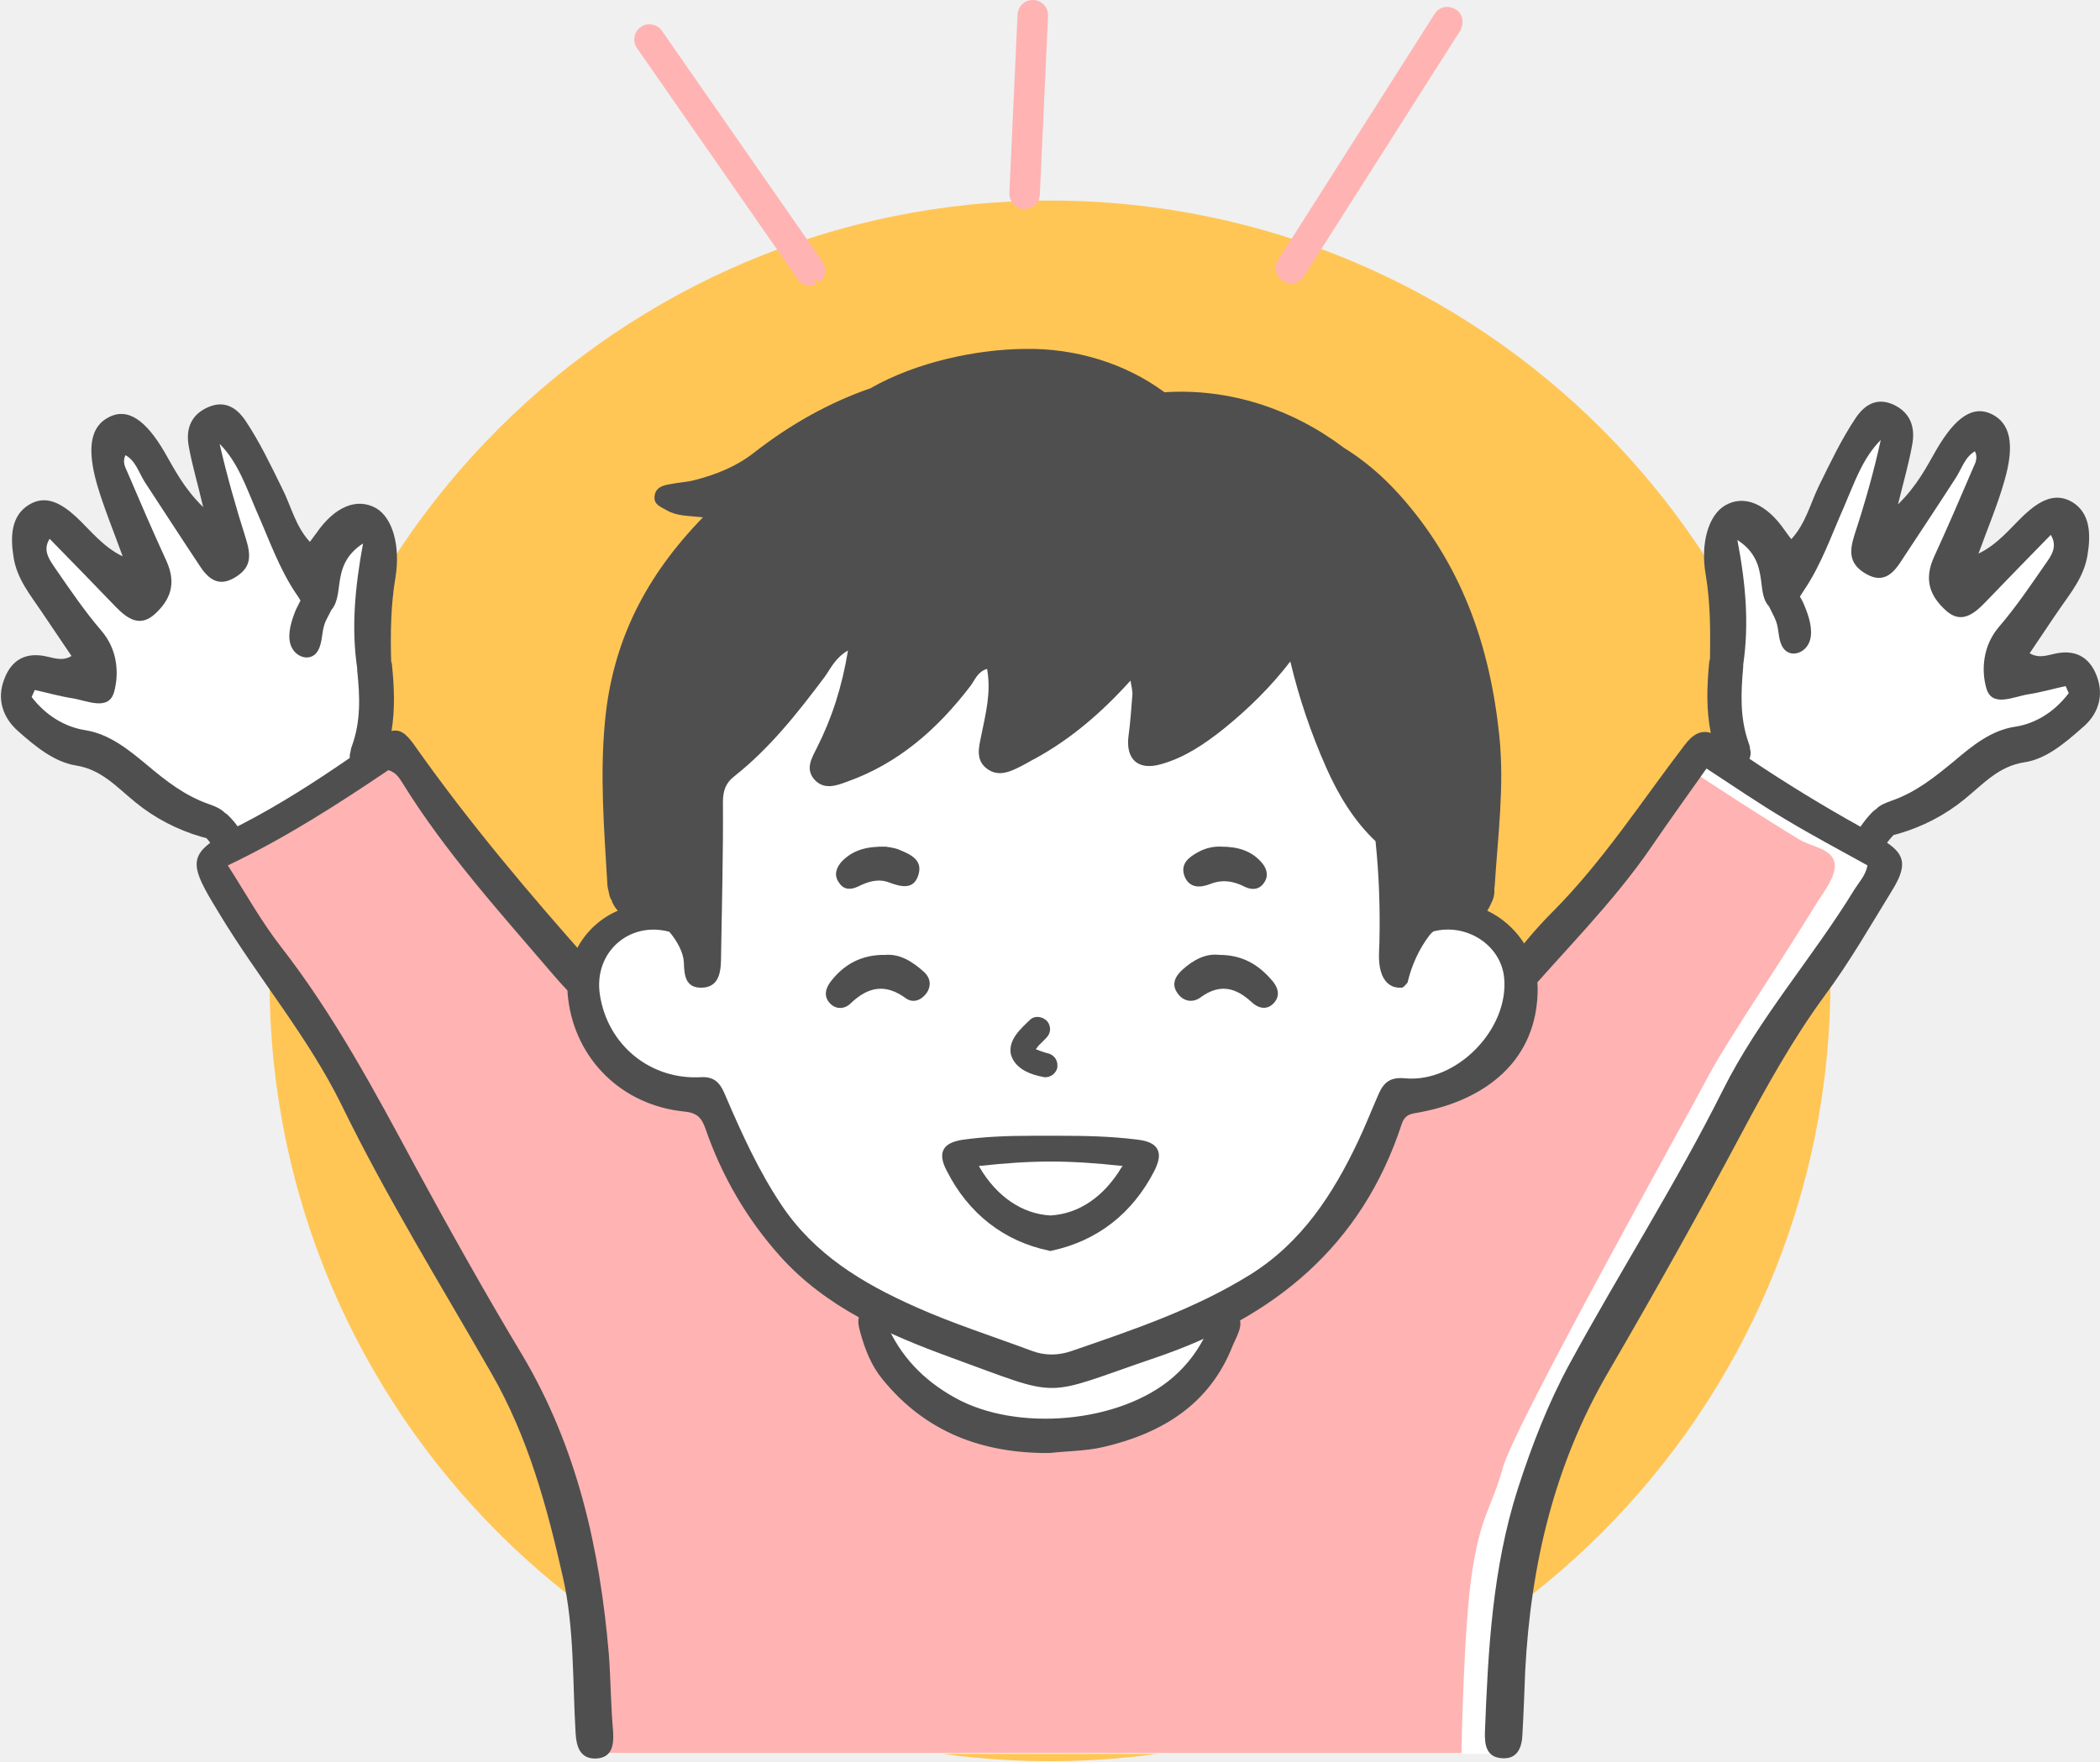
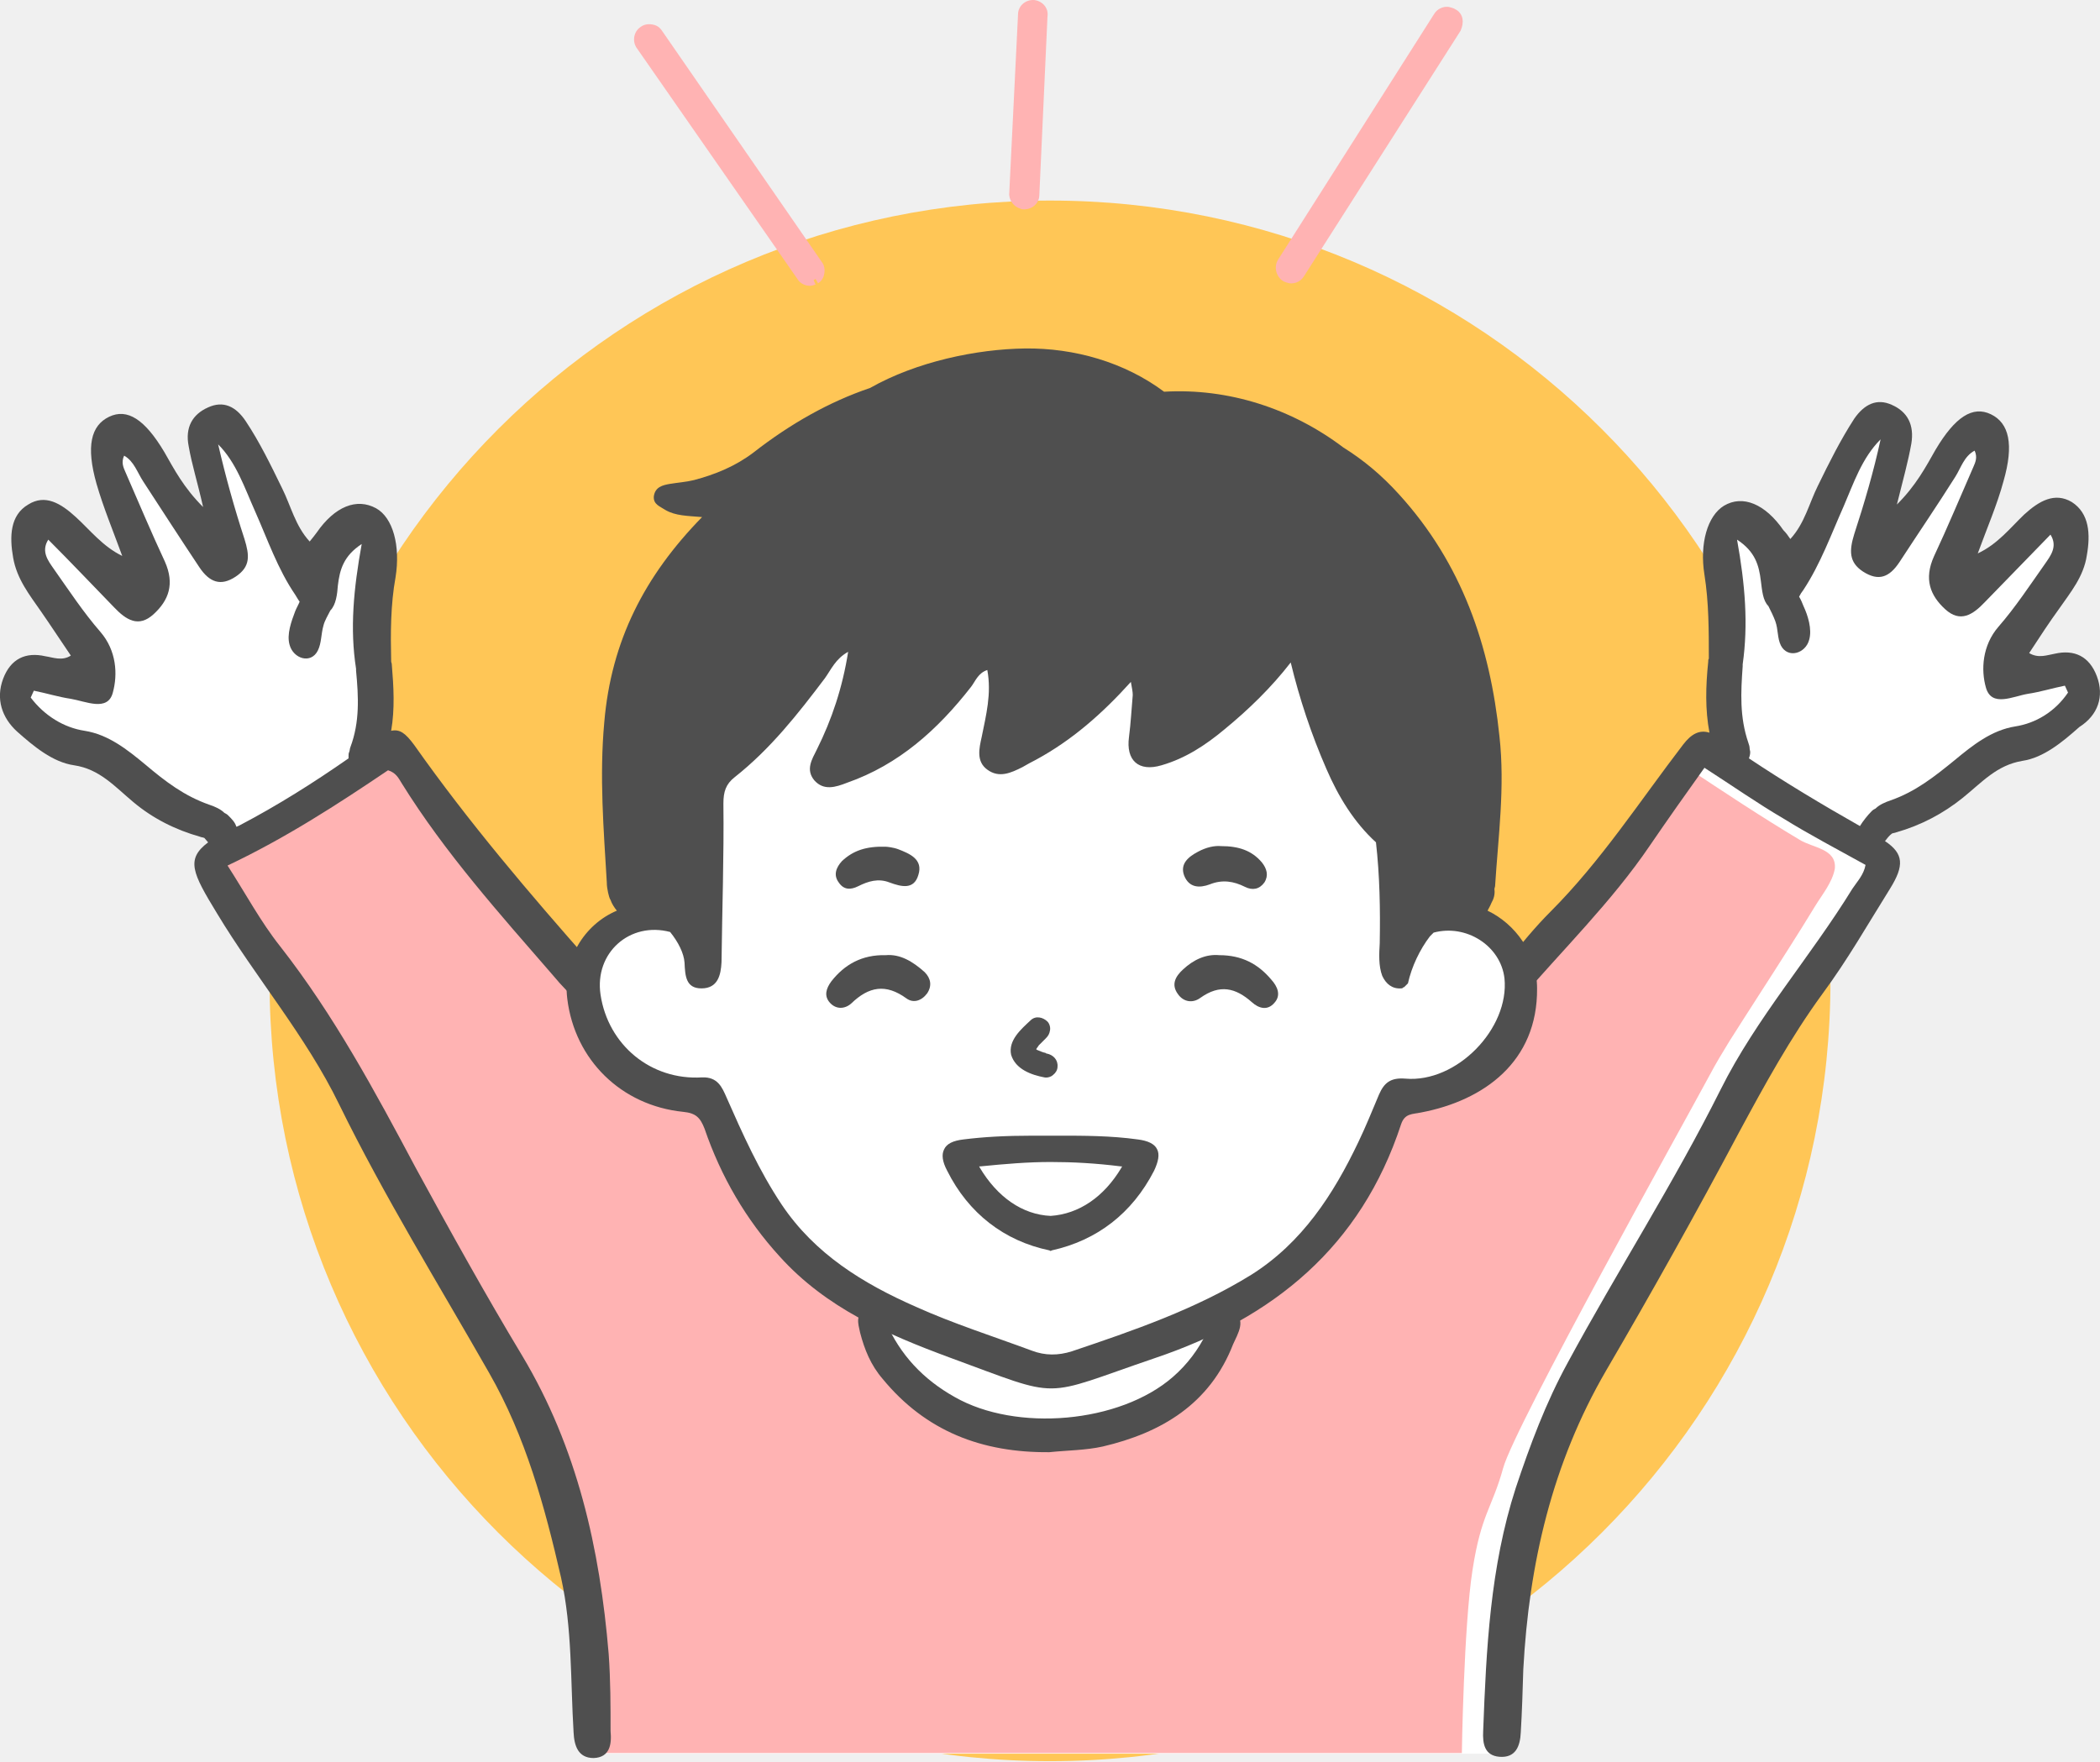
- <svg xmlns="http://www.w3.org/2000/svg" width="335" height="281" viewBox="0 0 335 281" fill="none">
-   <circle cx="167.5" cy="156.5" r="124.5" fill="#FFC656" />
-   <g clip-path="url(#clip0_398_24400)">
-     <path d="M34.784 67.386C34.784 67.386 32.104 68.321 32.166 68.508C32.228 68.695 35.782 88.581 35.782 88.581C35.782 88.581 29.111 81.724 26.057 76.487C23.002 71.251 19.449 68.882 19.449 68.882L17.33 70.191C17.33 70.191 21.382 86.399 22.005 89.516C22.628 92.633 22.192 94.253 22.192 94.253L7.48 82.534L4.114 85.401L5.86 92.259L14.961 106.409L12.592 108.279L2.805 107.594L2.618 112.206C2.618 112.206 4.177 116.695 7.293 117.817C10.41 118.939 12.53 118.191 17.018 120.996C21.506 123.801 23.252 126.357 26.992 128.227C30.732 130.097 35.345 131.843 35.657 133.276C35.969 134.71 35.033 135.895 34.098 137.017C33.163 138.139 32.976 138.388 35.158 142.066C37.34 145.744 56.727 175.292 58.722 179.406C60.716 183.52 83.781 223.354 85.402 226.595C87.023 229.899 91.137 246.169 92.321 253.463C93.506 260.756 94.752 279.831 94.752 279.831H239.873C239.873 279.831 241.183 243.052 245.795 234.2C250.408 225.348 257.64 211.198 261.193 205.525C264.808 199.853 273.473 181.151 279.458 171.801C285.504 162.45 293.109 151.105 296.538 145.931C300.029 140.757 301.65 140.819 300.59 138.388C299.53 135.957 297.411 136.643 298.47 134.523C299.53 132.404 299.966 131.843 302.522 130.534C305.078 129.225 314.803 124.986 316.86 122.305C318.917 119.625 316.735 119.251 321.597 118.44C326.46 117.63 327.894 117.879 329.452 115.199C331.01 112.518 332.319 112.082 331.322 109.401C330.325 106.721 331.758 106.097 327.894 107.157C324.029 108.217 320.725 109.775 320.101 108.03C319.478 106.284 320.413 101.859 323.904 97.682C327.395 93.505 330.2 90.95 330.013 87.147C329.826 83.344 329.078 81.163 327.894 81.599C326.709 82.035 324.153 84.155 321.348 87.209C318.543 90.264 316.735 93.817 314.429 93.942C312.122 94.066 310.127 94.565 311.125 91.885C312.122 89.204 316.049 80.789 316.798 76.674C317.546 72.498 318.418 69.443 316.735 68.757C315.052 68.072 313.868 67.261 311.249 72.061C308.631 76.861 305.764 81.661 303.582 84.217C301.4 86.773 299.281 87.272 299.281 86.524C299.281 85.775 302.709 68.695 302.709 68.695L299.966 66.763C299.966 66.763 295.541 72.435 293.982 76.176C292.424 79.916 290.865 85.838 288.683 88.581C286.502 91.323 286.128 93.879 284.943 91.573C283.759 89.266 283.696 84.903 281.889 84.03C280.081 83.157 277.587 82.721 276.777 83.344C275.967 83.968 273.161 85.526 273.473 88.456C273.785 91.386 273.972 94.129 274.471 99.926C274.969 105.723 274.658 109.09 275.094 111.895C275.53 114.7 276.403 116.445 275.156 118.253C273.91 120.061 272.787 117.755 270.73 120.186C268.673 122.617 242.928 154.97 242.928 154.97C242.928 154.97 242.242 152.726 238.502 149.359C234.762 145.993 229.775 145.744 227.406 146.617C225.037 147.489 222.294 150.856 222.294 150.669C222.294 150.482 222.232 132.653 222.232 132.653L208.206 103.292L130.222 101.609L111.272 119.438L112.145 149.671C112.145 149.671 106.721 146.056 105.163 146.056C103.604 146.056 99.677 145.931 97.869 147.614C96.062 149.297 93.568 151.417 93.319 152.975C93.069 154.533 92.695 156.217 92.695 156.217L63.023 119.999L59.158 120.248C59.158 120.248 59.906 109.9 59.158 104.165C58.41 98.368 59.532 94.44 59.844 90.077C60.155 85.713 60.779 83.718 58.348 83.781C55.916 83.843 52.613 87.085 50.929 89.329C49.246 91.573 47.252 89.266 47.252 89.266L36.343 67.386H34.784Z" fill="white" />
-     <path d="M287.063 133.963C280.891 130.222 274.907 126.295 268.923 122.368C266.304 125.984 263.686 129.537 261.068 133.09C258.45 136.643 255.832 140.196 252.964 143.625C250.408 146.679 248.04 150.17 245.11 152.913C244.424 153.537 243.551 153.848 242.679 153.848C243.801 160.643 240.746 166.814 235.136 170.929C231.209 173.859 226.596 175.479 221.983 175.417C221.297 176.788 220.798 178.347 220.3 179.843C219.489 183.645 217.557 186.887 215.126 190.066C212.133 193.993 209.079 197.921 205.775 201.536C202.97 204.653 199.541 208.144 195.739 210.201C194.928 216.185 190.191 221.484 185.141 225.037C179.282 227.531 173.048 229.089 166.627 229.588C162.201 229.276 157.838 228.591 153.599 227.157C145.744 224.601 140.446 216.746 138.389 209.079C138.202 208.331 137.703 207.832 137.204 207.521C137.204 207.521 137.142 207.521 137.142 207.458C131.531 203.718 126.919 198.419 122.867 193.058C118.939 187.884 115.76 182.212 113.828 175.978C113.267 174.108 111.21 173.859 109.963 174.669H109.9C108.841 173.796 107.594 173.547 106.16 173.422C99.677 170.492 94.939 164.57 94.067 157.214C93.817 155.344 92.01 154.596 90.638 154.908C87.085 150.357 65.392 122.68 64.457 121.682C63.397 120.623 62.961 120.311 61.215 119.999C59.47 119.687 49.433 127.604 44.259 130.534C39.085 133.464 35.47 135.085 34.348 136.581C33.226 138.077 33.911 138.887 33.911 139.448L52.239 167.562C52.239 167.562 71.189 205.775 74.992 209.765C78.794 213.754 86.711 229.152 87.833 232.642C88.893 236.133 93.506 254.835 94.192 258.824C94.939 262.876 94.254 279.707 94.254 279.707H233.141C233.141 279.707 233.453 259.51 234.886 250.471C236.32 241.432 237.941 240.684 239.749 234.139C241.557 227.531 268.985 178.409 272.6 171.552C273.598 169.682 274.72 167.874 275.842 166.066C278.897 161.142 282.138 156.279 285.255 151.355C286.689 149.111 288.122 146.804 289.556 144.498C290.616 142.69 292.299 140.757 292.673 138.638C293.047 135.396 289.182 135.272 287.063 133.963Z" fill="#FFB3B3" />
-     <path d="M164.882 0.001H164.757C163.448 0.001 162.388 0.998 162.326 2.307L161.017 30.796C160.955 31.918 161.765 32.977 162.825 33.289C163.012 33.351 163.136 33.351 163.323 33.351H163.448C164.757 33.351 165.817 32.354 165.879 31.045L167.188 2.557C167.251 1.185 166.191 0.063 164.882 0.001Z" fill="#FFB3B3" />
-     <path d="M233.266 2.994C233.141 2.37 232.767 1.809 232.206 1.498C231.894 1.311 231.52 1.186 231.146 1.124C230.211 0.999 229.338 1.435 228.84 2.246L203.905 41.456C203.157 42.578 203.531 44.074 204.653 44.822C204.965 45.009 205.339 45.134 205.713 45.196C206.648 45.321 207.52 44.884 208.019 44.074L232.954 4.864C233.266 4.24 233.39 3.617 233.266 2.994Z" fill="#FFB3B3" />
-     <path d="M105.599 4.926C105.225 4.365 104.664 4.053 104.041 3.929C103.417 3.804 102.732 3.929 102.233 4.303C101.111 5.051 100.862 6.609 101.61 7.669L127.23 44.51C127.667 45.196 128.477 45.57 129.225 45.57C129.537 45.57 129.848 45.508 130.16 45.383L129.848 44.635L130.16 44.448L130.596 45.133C131.157 44.759 131.469 44.198 131.594 43.575C131.718 42.952 131.594 42.266 131.22 41.767L105.599 4.926Z" fill="#FFB3B3" />
-     <path d="M97.121 263.875C95.688 247.106 92.072 230.961 83.345 216.249C77.423 206.4 71.812 196.364 66.327 186.265C59.781 174.109 53.298 161.953 44.758 150.982C41.704 147.055 39.21 142.567 36.343 138.078C45.631 133.652 53.922 128.291 61.963 122.868C63.272 123.304 63.709 124.177 64.207 124.925C71.064 136.021 79.854 145.683 88.269 155.533C89.703 157.216 91.199 158.774 92.758 160.27C92.882 160.395 93.007 160.457 93.132 160.582C92.82 158.276 93.257 155.782 94.316 153.725C84.405 142.567 74.742 131.159 66.14 118.941C64.768 117.008 63.833 116.323 62.462 116.634C63.023 113.143 62.898 109.653 62.524 106.037C62.524 105.85 62.462 105.725 62.4 105.538C62.275 101.05 62.337 96.562 63.085 92.136C63.896 87.149 62.649 82.661 60.031 81.102C56.976 79.357 53.423 80.79 50.493 85.029C50.181 85.466 49.87 85.84 49.434 86.463C47.127 83.97 46.441 80.728 45.008 77.923C43.2 74.245 41.454 70.567 39.21 67.201C37.652 64.832 35.657 63.897 33.226 64.957C30.732 66.017 29.548 68.136 30.109 71.191C30.608 74.058 31.48 76.926 32.415 80.915C29.299 77.861 27.865 74.931 26.244 72.126C23.189 66.889 20.322 65.082 17.454 66.515C14.525 67.949 13.777 71.253 15.46 77.237C16.582 81.04 18.078 84.655 19.574 88.77C16.457 87.273 14.462 84.655 12.218 82.536C9.849 80.354 7.356 78.858 4.613 80.541C1.746 82.287 1.621 85.653 2.182 89.019C2.743 92.385 4.8 94.879 6.608 97.559C8.166 99.866 9.725 102.172 11.408 104.666C9.974 105.538 8.603 104.977 7.356 104.728C4.239 104.042 1.87 105.164 0.686 108.344C-0.561 111.523 0.436 114.515 2.93 116.697C5.673 119.128 8.665 121.559 12.031 122.12C16.145 122.743 18.514 125.486 21.569 127.98C24.686 130.536 28.301 132.406 32.166 133.528C32.415 133.59 32.665 133.652 32.914 133.715C33.163 133.964 33.35 134.213 33.538 134.463C29.984 137.143 31.044 139.325 34.971 145.746C41.205 156.094 49.122 165.382 54.483 176.291C61.651 191.003 70.254 204.904 78.358 219.054C84.28 229.34 87.272 240.436 89.828 251.781C91.636 259.885 91.324 268.238 91.823 276.529C91.947 278.649 92.508 280.643 95.064 280.581C97.682 280.456 97.932 278.399 97.807 276.28C97.433 272.166 97.433 268.051 97.121 263.875ZM36.405 130.099C36.218 129.912 36.031 129.787 35.844 129.663C35.221 129.039 34.348 128.665 33.475 128.354C29.486 126.982 26.493 124.614 23.314 121.933C20.447 119.564 17.454 117.133 13.652 116.51C10.348 116.011 7.294 114.141 5.049 111.211C5.236 110.837 5.361 110.463 5.548 110.089C7.543 110.525 9.475 111.086 11.47 111.398C13.901 111.772 17.33 113.517 18.203 110.401C19.013 107.471 18.764 103.668 16.208 100.676C13.527 97.559 11.158 94.068 8.79 90.64C7.917 89.331 6.732 87.835 7.917 85.965C11.47 89.58 14.961 93.196 18.452 96.811C20.384 98.806 22.379 100.115 24.748 97.933C27.179 95.689 28.177 93.133 26.556 89.518C24.374 84.78 22.317 79.98 20.26 75.18C19.948 74.494 19.512 73.684 20.01 72.624C21.631 73.497 22.13 75.367 23.065 76.863C26.057 81.414 28.987 85.965 31.979 90.453C33.6 92.884 35.345 93.57 37.776 91.949C40.145 90.39 40.02 88.52 39.21 85.902C37.652 80.978 36.218 75.99 35.034 70.817C37.963 73.746 39.273 77.736 40.893 81.476C42.888 85.965 44.509 90.702 47.252 94.754C47.501 95.066 47.688 95.44 47.937 95.814C47.688 96.312 47.439 96.811 47.189 97.31C46.566 98.868 45.818 100.988 46.317 102.733C46.94 104.977 49.745 105.788 50.805 103.668C51.428 102.421 51.304 101.05 51.74 99.679C51.989 98.868 52.488 98.12 52.862 97.31C53.735 96.375 53.922 94.754 54.109 93.32C54.42 90.827 55.044 88.583 57.911 86.713C56.602 93.881 56.041 100.177 56.976 106.598C56.976 106.723 56.976 106.847 56.976 106.91C57.413 111.086 57.6 115.076 56.103 119.128C55.979 119.377 55.979 119.689 55.916 119.938C55.854 120.188 55.792 120.375 55.792 120.624C55.792 120.749 55.792 120.811 55.792 120.936C50.181 124.801 44.447 128.478 38.4 131.595C38.213 131.658 38.026 131.782 37.901 131.845C37.465 131.221 36.966 130.66 36.405 130.099Z" fill="#4F4F4F" />
-     <path d="M196.362 209.205C193.931 208.207 193.308 211.013 192.497 212.633C191.188 215.376 189.443 217.745 187.136 219.74C178.658 227.096 162.139 228.529 152.29 222.981C147.241 220.176 143.563 216.311 141.318 211.013C140.757 209.703 139.76 208.394 138.139 209.08C136.456 209.766 136.893 211.324 137.267 212.696C138.015 215.376 139.012 217.932 140.82 220.114C147.677 228.529 156.716 231.896 167.375 231.833C170.243 231.521 173.173 231.521 175.916 230.898C185.329 228.716 192.996 224.103 196.674 214.628C197.422 212.883 199.105 210.327 196.362 209.205Z" fill="#4F4F4F" />
-     <path d="M334.501 107.907C333.317 104.728 330.948 103.606 327.831 104.291C326.585 104.541 325.275 105.102 323.779 104.229C325.525 101.673 327.021 99.367 328.579 97.123C330.387 94.504 332.444 92.011 333.005 88.582C333.566 85.216 333.442 81.85 330.574 80.105C327.831 78.484 325.338 79.918 322.969 82.099C320.725 84.219 318.73 86.837 315.613 88.333C317.109 84.219 318.668 80.541 319.727 76.801C321.473 70.879 320.663 67.513 317.733 66.079C314.803 64.645 311.998 66.453 308.943 71.689C307.322 74.494 305.889 77.424 302.772 80.479C303.769 76.489 304.58 73.621 305.078 70.754C305.577 67.762 304.455 65.642 301.961 64.52C299.53 63.461 297.535 64.396 295.977 66.764C293.733 70.131 291.987 73.808 290.18 77.486C288.808 80.292 288.06 83.533 285.754 86.027C285.317 85.466 285.006 85.029 284.694 84.593C281.764 80.354 278.211 78.858 275.156 80.666C272.538 82.224 271.229 86.712 272.102 91.699C272.85 96.125 272.85 100.614 272.788 105.102C272.725 105.226 272.725 105.413 272.663 105.601C272.289 109.465 272.164 113.206 272.912 116.946C271.354 116.447 270.045 117.133 268.736 118.878C261.816 127.917 255.645 137.517 247.541 145.621C245.11 148.052 242.928 150.733 240.746 153.413C241.432 154.66 241.868 156.031 242.055 157.403C242.242 158.275 242.367 159.21 242.305 160.083L242.367 160.021C249.473 151.73 257.328 144.063 263.499 135.024C266.305 130.909 269.234 126.857 272.227 122.619C276.715 125.548 280.704 128.291 284.819 130.722C289.058 133.278 293.421 135.585 297.909 138.078C297.598 139.699 296.6 140.696 295.852 141.881C289.182 152.79 280.58 162.452 274.845 173.922C267.364 188.883 258.388 202.909 250.409 217.558C246.918 223.979 244.362 230.649 242.118 237.568C238.066 250.285 237.38 263.314 236.881 276.404C236.819 278.399 237.131 280.332 239.5 280.519C242.055 280.768 242.803 278.836 242.866 276.654C243.053 273.35 243.177 269.984 243.302 266.68C244.175 249.786 247.915 233.766 256.518 218.992C263.811 206.462 270.917 193.808 277.712 181.028C281.764 173.423 285.941 165.881 291.052 158.899C295.042 153.538 298.346 147.74 301.837 142.068C304.143 138.328 304.018 136.457 301.026 134.463C301.338 134.026 301.712 133.59 302.086 133.216C302.335 133.154 302.585 133.091 302.834 133.029C306.699 131.907 310.315 130.037 313.431 127.481C316.486 124.987 318.855 122.245 322.969 121.621C326.335 121.122 329.327 118.629 332.07 116.198C334.688 114.078 335.686 111.086 334.501 107.907ZM321.473 115.948C317.67 116.51 314.678 118.941 311.811 121.372C308.631 123.99 305.639 126.421 301.65 127.793C300.777 128.104 299.842 128.478 299.281 129.102C299.094 129.226 298.907 129.351 298.72 129.538C297.972 130.286 297.348 131.096 296.787 131.907C290.741 128.541 284.819 124.925 279.084 121.06C279.208 120.748 279.271 120.437 279.271 120.063C279.271 119.876 279.208 119.626 279.146 119.377C279.146 119.128 279.084 118.878 278.959 118.567C277.525 114.515 277.712 110.587 278.086 106.349C278.086 106.224 278.086 106.099 278.086 106.037C279.021 99.616 278.523 93.32 277.151 86.151C280.019 88.021 280.642 90.266 280.954 92.759C281.141 94.255 281.265 95.814 282.2 96.749C282.575 97.559 283.011 98.307 283.323 99.117C283.821 100.489 283.634 101.798 284.258 103.045C285.317 105.164 288.123 104.354 288.746 102.11C289.245 100.364 288.497 98.182 287.873 96.686C287.686 96.188 287.437 95.689 287.125 95.19C287.374 94.816 287.561 94.504 287.811 94.13C290.554 90.079 292.174 85.341 294.169 80.853C295.79 77.112 297.099 73.123 300.029 70.193C298.907 75.305 297.473 80.354 295.852 85.279C295.042 87.834 294.917 89.767 297.286 91.325C299.78 92.946 301.463 92.26 303.083 89.829C306.076 85.279 309.068 80.79 311.998 76.24C312.933 74.806 313.431 72.936 315.052 72.001C315.551 73.061 315.115 73.871 314.803 74.557C312.746 79.357 310.689 84.156 308.507 88.894C306.886 92.51 307.883 95.066 310.315 97.31C312.683 99.554 314.678 98.182 316.611 96.188C320.101 92.572 323.592 88.957 327.146 85.341C328.33 87.273 327.146 88.769 326.273 90.016C323.904 93.445 321.535 96.936 318.855 100.052C316.299 103.045 316.05 106.91 316.86 109.777C317.733 112.956 321.161 111.149 323.592 110.774C325.587 110.463 327.52 109.902 329.514 109.465C329.701 109.839 329.826 110.213 330.013 110.587C327.769 113.58 324.714 115.45 321.473 115.948Z" fill="#4F4F4F" />
-     <path d="M181.464 181.837C177.162 181.276 172.736 181.214 168.934 181.214H164.757C160.269 181.214 156.84 181.401 153.661 181.837C151.978 182.087 150.981 182.585 150.544 183.396C150.108 184.206 150.233 185.328 151.043 186.824C154.472 193.619 160.144 198.045 167.313 199.541L167.562 199.603L167.812 199.541C175.043 197.983 180.653 193.619 184.144 186.824C184.892 185.328 185.079 184.206 184.643 183.396C184.206 182.523 183.147 182.024 181.464 181.837ZM178.908 186.263C176.103 190.938 172.113 193.681 167.562 193.931C163.074 193.681 159.022 190.938 156.279 186.263L156.155 186.014H156.404C160.394 185.577 164.009 185.328 167.625 185.328C171.178 185.328 174.856 185.577 178.845 186.014H179.095L178.908 186.263Z" fill="#4F4F4F" />
-     <path d="M166.565 171.865C167.064 171.928 167.625 171.741 167.999 171.429C168.373 171.117 168.685 170.618 168.685 170.12C168.747 168.998 167.999 168.187 166.939 168C166.877 168 166.814 168 166.752 167.938C166.253 167.813 165.817 167.626 165.318 167.439L165.256 167.377C165.381 167.19 165.568 167.003 165.692 166.816C166.066 166.442 166.44 166.068 166.814 165.694C167.188 165.32 167.438 164.946 167.5 164.385C167.562 163.886 167.375 163.325 167.064 162.951C166.378 162.203 165.131 161.954 164.321 162.702C162.825 164.135 160.768 165.943 161.266 168.25C161.952 170.618 164.508 171.491 166.565 171.865Z" fill="#4F4F4F" />
-     <path d="M136.893 141.444C138.513 140.633 140.134 140.135 141.88 140.82C143.75 141.506 145.744 142.005 146.492 139.636C147.303 137.142 145.121 136.27 143.313 135.522C142.503 135.21 141.505 135.148 141.318 135.085C138.202 135.023 136.082 135.646 134.337 137.392C133.402 138.389 132.965 139.636 133.838 140.82C134.586 142.005 135.708 142.005 136.893 141.444Z" fill="#4F4F4F" />
-     <path d="M192.996 141.07C194.991 140.259 196.799 140.571 198.606 141.506C199.791 142.067 200.913 141.942 201.661 140.82C202.409 139.761 202.097 138.576 201.287 137.641C199.666 135.771 197.547 135.085 194.804 135.085C193.682 135.023 192.373 135.272 191.126 135.958C189.63 136.769 188.258 137.828 188.944 139.761C189.692 141.693 191.375 141.693 192.996 141.07Z" fill="#4F4F4F" />
-     <path d="M141.256 152.354C137.454 152.291 134.648 153.85 132.529 156.592C131.719 157.652 131.345 158.899 132.342 160.021C133.339 161.143 134.773 161.018 135.708 160.083C138.513 157.403 141.256 156.904 144.498 159.273C145.62 160.083 146.929 159.647 147.802 158.463C148.612 157.278 148.425 156.031 147.428 155.096C145.557 153.413 143.563 152.167 141.256 152.354Z" fill="#4F4F4F" />
-     <path d="M194.492 152.353C192.373 152.103 190.44 153.101 188.695 154.659C187.51 155.719 186.762 157.028 187.884 158.524C188.819 159.833 190.315 160.02 191.5 159.147C194.554 156.903 197.11 157.527 199.666 159.895C200.726 160.893 202.16 161.267 203.282 159.958C204.341 158.711 203.78 157.34 202.783 156.28C200.663 153.849 198.108 152.353 194.492 152.353Z" fill="#4F4F4F" />
-     <path d="M237.255 145.309C237.505 144.935 237.692 144.561 237.879 144.124C238.253 143.439 238.44 142.69 238.377 141.88V141.818C238.377 141.693 238.44 141.506 238.44 141.381C238.938 133.465 239.998 125.548 239.188 117.506C237.692 102.982 233.141 89.953 223.23 78.919C220.424 75.803 217.495 73.371 214.378 71.439C206.211 65.268 196.113 61.901 185.765 62.587C179.469 57.912 171.427 55.543 163.573 55.668C155.843 55.73 146.243 57.725 138.825 61.964C132.342 64.208 126.171 67.636 120.249 72.249C117.381 74.494 114.139 75.74 110.773 76.613C109.527 76.925 108.217 76.987 106.971 77.236C105.786 77.423 104.54 77.735 104.415 79.231C104.29 80.54 105.412 80.852 106.347 81.413C107.968 82.348 109.714 82.286 112.145 82.535C102.981 91.948 97.683 102.358 96.498 115.2C95.688 123.865 96.373 132.28 96.872 140.82C96.872 141.381 96.997 141.88 97.121 142.379C97.184 142.815 97.308 143.251 97.558 143.626C97.745 144.249 98.119 144.81 98.555 145.309C93.319 147.553 89.828 153.101 90.638 159.397C91.823 169.059 99.241 176.353 109.152 177.35C111.147 177.537 111.895 178.285 112.519 180.03C115.137 187.636 119.126 194.493 124.487 200.477C131.843 208.643 141.568 212.882 151.604 216.56C169.931 223.23 165.817 222.918 184.331 216.622C203.282 210.202 217.245 198.794 223.604 179.345C224.227 177.537 225.411 177.724 226.783 177.412C236.819 175.48 245.359 169.308 245.297 157.589C245.172 152.103 241.744 147.428 237.255 145.309ZM224.165 172.051C221.733 171.802 220.736 172.737 219.926 174.545C218.804 177.101 217.806 179.656 216.622 182.15C212.632 190.565 207.645 198.233 199.479 203.345C190.565 208.893 180.716 212.196 170.929 215.563C168.747 216.311 166.627 216.311 164.508 215.5C158.337 213.194 152.04 211.199 146.056 208.519C137.641 204.778 129.911 200.165 124.612 192.186C120.997 186.763 118.378 180.965 115.823 175.043C115.137 173.423 114.451 171.74 111.895 171.864C103.729 172.363 96.872 166.69 95.688 158.649C94.69 151.916 100.425 146.929 106.784 148.675C108.093 150.233 109.028 152.041 109.09 153.537C109.152 155.594 109.34 157.589 111.833 157.589C114.451 157.589 114.95 155.532 115.012 153.35C115.137 144.935 115.386 136.457 115.324 128.041C115.324 126.171 115.76 124.924 117.132 123.865C122.804 119.376 127.23 113.766 131.532 108.031C132.529 106.66 133.215 104.976 135.272 103.792C134.337 109.527 132.716 114.576 130.285 119.376C129.474 120.997 128.477 122.618 129.848 124.301C131.345 126.046 133.277 125.423 135.085 124.737C143.376 121.808 149.609 116.26 154.846 109.402C155.531 108.467 155.968 107.158 157.464 106.722C158.15 110.524 157.214 113.953 156.529 117.382C156.155 119.189 155.594 121.246 157.401 122.618C159.272 124.052 161.204 123.117 163.012 122.182C163.76 121.808 164.446 121.371 165.194 120.997C170.866 117.88 175.729 113.704 180.342 108.592C180.529 109.652 180.653 110.213 180.653 110.711C180.466 112.956 180.342 115.137 180.03 117.382C179.531 121.122 181.526 122.992 185.204 121.932C189.006 120.872 192.186 118.691 195.24 116.26C199.167 113.08 202.721 109.589 205.837 105.538C207.209 111.335 209.141 117.008 211.572 122.493C213.505 126.857 215.998 130.971 219.427 134.213C219.988 139.511 220.175 144.935 220.05 150.358C219.988 152.103 219.801 153.911 220.487 155.594C221.048 156.903 222.045 157.651 223.479 157.589C223.604 157.589 223.728 157.589 223.791 157.527C223.853 157.464 223.915 157.402 223.978 157.402C224.165 157.215 224.352 156.966 224.539 156.779C225.162 154.036 226.409 151.355 228.029 149.236C228.216 148.987 228.404 148.8 228.653 148.612C233.889 147.241 239.375 150.732 239.936 155.906C240.809 164.134 232.393 172.799 224.165 172.051Z" fill="#4F4F4F" />
+ <svg xmlns="http://www.w3.org/2000/svg" xmlns:xlink="http://www.w3.org/1999/xlink" version="1.1" x="0px" y="0px" viewBox="0 0 335 281" style="enable-background:new 0 0 335 281;" xml:space="preserve">
+   <style type="text/css">
+ 	.st0{fill:#FFC656;}
+ 	.st1{clip-path:url(#SVGID_00000115488102374483949930000003265553422725048456_);}
+ 	.st2{fill:#FFFFFF;}
+ 	.st3{fill:#FFB3B3;}
+ 	.st4{fill:#4F4F4F;}
+ </style>
+   <g id="主圖">
+     <circle class="st0" cx="167.5" cy="156.5" r="124.5" />
+     <g>
+       <defs>
+         <rect id="SVGID_1_" y="0" width="335" height="280.6" />
+       </defs>
+       <clipPath id="SVGID_00000105406903377958256110000011515679300526864795_">
+         <use xlink:href="#SVGID_1_" style="overflow:visible;" />
+       </clipPath>
+       <g style="clip-path:url(#SVGID_00000105406903377958256110000011515679300526864795_);">
+         <path class="st2" d="M34.8,67.4c0,0-2.7,0.9-2.6,1.1c0.1,0.2,3.6,20.1,3.6,20.1s-6.7-6.9-9.7-12.1c-3.1-5.2-6.6-7.6-6.6-7.6     l-2.1,1.3c0,0,4.1,16.2,4.7,19.3c0.6,3.1,0.2,4.7,0.2,4.7L7.5,82.5l-3.4,2.9l1.7,6.9l9.1,14.2l-2.4,1.9l-9.8-0.7l-0.2,4.6     c0,0,1.6,4.5,4.7,5.6c3.1,1.1,5.2,0.4,9.7,3.2c4.5,2.8,6.2,5.4,10,7.2c3.7,1.9,8.4,3.6,8.7,5c0.3,1.4-0.6,2.6-1.6,3.7     c-0.9,1.1-1.1,1.4,1.1,5c2.2,3.7,21.6,33.2,23.6,37.3s25.1,43.9,26.7,47.2c1.6,3.3,5.7,19.6,6.9,26.9c1.2,7.3,2.4,26.4,2.4,26.4     h145.1c0,0,1.3-36.8,5.9-45.6c4.6-8.9,11.8-23,15.4-28.7c3.6-5.7,12.3-24.4,18.3-33.7c6-9.4,13.7-20.7,17.1-25.9     c3.5-5.2,5.1-5.1,4.1-7.5s-3.2-1.7-2.1-3.9c1.1-2.1,1.5-2.7,4.1-4c2.6-1.3,12.3-5.5,14.3-8.2c2.1-2.7-0.1-3.1,4.7-3.9     c4.9-0.8,6.3-0.6,7.9-3.2c1.6-2.7,2.9-3.1,1.9-5.8c-1-2.7,0.4-3.3-3.4-2.2c-3.9,1.1-7.2,2.6-7.8,0.9c-0.6-1.7,0.3-6.2,3.8-10.3     c3.5-4.2,6.3-6.7,6.1-10.5c-0.2-3.8-0.9-6-2.1-5.5c-1.2,0.4-3.7,2.6-6.5,5.6c-2.8,3.1-4.6,6.6-6.9,6.7c-2.3,0.1-4.3,0.6-3.3-2.1     c1-2.7,4.9-11.1,5.7-15.2c0.7-4.2,1.6-7.2-0.1-7.9c-1.7-0.7-2.9-1.5-5.5,3.3c-2.6,4.8-5.5,9.6-7.7,12.2s-4.3,3.1-4.3,2.3     c0-0.7,3.4-17.8,3.4-17.8l-2.7-1.9c0,0-4.4,5.7-6,9.4c-1.6,3.7-3.1,9.7-5.3,12.4c-2.2,2.7-2.6,5.3-3.7,3     c-1.2-2.3-1.2-6.7-3.1-7.5c-1.8-0.9-4.3-1.3-5.1-0.7s-3.6,2.2-3.3,5.1c0.3,2.9,0.5,5.7,1,11.5c0.5,5.8,0.2,9.2,0.6,12     s1.3,4.6,0.1,6.4c-1.2,1.8-2.4-0.5-4.4,1.9c-2.1,2.4-27.8,34.8-27.8,34.8s-0.7-2.2-4.4-5.6c-3.7-3.4-8.7-3.6-11.1-2.7     c-2.4,0.9-5.1,4.2-5.1,4.1c0-0.2-0.1-18-0.1-18l-14-29.4l-78-1.7l-18.9,17.8l0.9,30.2c0,0-5.4-3.6-7-3.6c-1.6,0-5.5-0.1-7.3,1.6     c-1.8,1.7-4.3,3.8-4.6,5.4c-0.2,1.6-0.6,3.2-0.6,3.2L63,120l-3.9,0.2c0,0,0.7-10.3,0-16.1c-0.7-5.8,0.4-9.7,0.7-14.1     c0.3-4.4,0.9-6.4-1.5-6.3c-2.4,0.1-5.7,3.3-7.4,5.5c-1.7,2.2-3.7-0.1-3.7-0.1L36.3,67.4H34.8z" />
+         <path class="st3" d="M287.1,134c-6.2-3.7-12.2-7.7-18.1-11.6c-2.6,3.6-5.2,7.2-7.9,10.7c-2.6,3.6-5.2,7.1-8.1,10.5     c-2.6,3.1-4.9,6.5-7.9,9.3c-0.7,0.6-1.6,0.9-2.4,0.9c1.1,6.8-1.9,13-7.5,17.1c-3.9,2.9-8.5,4.6-13.2,4.5     c-0.7,1.4-1.2,2.9-1.7,4.4c-0.8,3.8-2.7,7-5.2,10.2c-3,3.9-6,7.9-9.4,11.5c-2.8,3.1-6.2,6.6-10,8.7c-0.8,6-5.5,11.3-10.6,14.8     c-5.9,2.5-12.1,4.1-18.5,4.6c-4.4-0.3-8.8-1-13-2.4c-7.9-2.6-13.2-10.4-15.2-18.1c-0.2-0.7-0.7-1.2-1.2-1.6c0,0-0.1,0-0.1-0.1     c-5.6-3.7-10.2-9-14.3-14.4c-3.9-5.2-7.1-10.8-9-17.1c-0.6-1.9-2.6-2.1-3.9-1.3h-0.1c-1.1-0.9-2.3-1.1-3.7-1.2     c-6.5-2.9-11.2-8.9-12.1-16.2c-0.2-1.9-2.1-2.6-3.4-2.3c-3.6-4.6-25.2-32.2-26.2-33.2c-1.1-1.1-1.5-1.4-3.2-1.7     c-1.7-0.3-11.8,7.6-17,10.5c-5.2,2.9-8.8,4.6-9.9,6c-1.1,1.5-0.4,2.3-0.4,2.9l18.3,28.1c0,0,19,38.2,22.8,42.2     c3.8,4,11.7,19.4,12.8,22.9c1.1,3.5,5.7,22.2,6.4,26.2c0.7,4.1,0.1,20.9,0.1,20.9h138.9c0,0,0.3-20.2,1.7-29.2     c1.4-9,3.1-9.8,4.9-16.3c1.8-6.6,29.2-55.7,32.9-62.6c1-1.9,2.1-3.7,3.2-5.5c3.1-4.9,6.3-9.8,9.4-14.7c1.4-2.2,2.9-4.6,4.3-6.9     c1.1-1.8,2.7-3.7,3.1-5.9C293,135.4,289.2,135.3,287.1,134z" />
+         <path class="st4" d="M97.1,263.9c-1.4-16.8-5-32.9-13.8-47.6c-5.9-9.8-11.5-19.9-17-30c-6.5-12.2-13-24.3-21.6-35.3     c-3.1-3.9-5.5-8.4-8.4-12.9c9.3-4.4,17.6-9.8,25.6-15.2c1.3,0.4,1.7,1.3,2.2,2.1c6.9,11.1,15.6,20.8,24.1,30.6     c1.4,1.7,2.9,3.2,4.5,4.7c0.1,0.1,0.2,0.2,0.4,0.3c-0.3-2.3,0.1-4.8,1.2-6.9c-9.9-11.2-19.6-22.6-28.2-34.8     c-1.4-1.9-2.3-2.6-3.7-2.3c0.6-3.5,0.4-7,0.1-10.6c0-0.2-0.1-0.3-0.1-0.5c-0.1-4.5-0.1-9,0.7-13.4c0.8-5-0.4-9.5-3.1-11     c-3.1-1.7-6.6-0.3-9.5,3.9c-0.3,0.4-0.6,0.8-1.1,1.4c-2.3-2.5-3-5.7-4.4-8.5c-1.8-3.7-3.6-7.4-5.8-10.7c-1.6-2.4-3.6-3.3-6-2.2     c-2.5,1.1-3.7,3.2-3.1,6.2c0.5,2.9,1.4,5.7,2.3,9.7c-3.1-3.1-4.6-6-6.2-8.8c-3.1-5.2-5.9-7-8.8-5.6c-2.9,1.4-3.7,4.7-2,10.7     c1.1,3.8,2.6,7.4,4.1,11.5c-3.1-1.5-5.1-4.1-7.4-6.2c-2.4-2.2-4.9-3.7-7.6-2c-2.9,1.7-3,5.1-2.4,8.5c0.6,3.4,2.6,5.9,4.4,8.5     c1.6,2.3,3.1,4.6,4.8,7.1c-1.4,0.9-2.8,0.3-4.1,0.1c-3.1-0.7-5.5,0.4-6.7,3.6c-1.2,3.2-0.2,6.2,2.2,8.4c2.7,2.4,5.7,4.9,9.1,5.4     c4.1,0.6,6.5,3.4,9.5,5.9c3.1,2.6,6.7,4.4,10.6,5.5c0.2,0.1,0.5,0.1,0.7,0.2c0.2,0.2,0.4,0.5,0.6,0.7c-3.6,2.7-2.5,4.9,1.4,11.3     c6.2,10.3,14.2,19.6,19.5,30.5c7.2,14.7,15.8,28.6,23.9,42.8c5.9,10.3,8.9,21.4,11.5,32.7c1.8,8.1,1.5,16.5,2,24.7     c0.1,2.1,0.7,4.1,3.2,4.1c2.6-0.1,2.9-2.2,2.7-4.3C97.4,272.2,97.4,268.1,97.1,263.9z M36.4,130.1c-0.2-0.2-0.4-0.3-0.6-0.4     c-0.6-0.6-1.5-1-2.4-1.3c-4-1.4-7-3.7-10.2-6.4c-2.9-2.4-5.9-4.8-9.7-5.4c-3.3-0.5-6.4-2.4-8.6-5.3c0.2-0.4,0.3-0.7,0.5-1.1     c2,0.4,3.9,1,5.9,1.3c2.4,0.4,5.9,2.1,6.7-1c0.8-2.9,0.6-6.7-2-9.7c-2.7-3.1-5-6.6-7.4-10c-0.9-1.3-2.1-2.8-0.9-4.7     c3.6,3.6,7,7.2,10.5,10.8c1.9,2,3.9,3.3,6.3,1.1c2.4-2.2,3.4-4.8,1.8-8.4c-2.2-4.7-4.2-9.5-6.3-14.3c-0.3-0.7-0.7-1.5-0.2-2.6     c1.6,0.9,2.1,2.7,3.1,4.2c3,4.6,5.9,9.1,8.9,13.6c1.6,2.4,3.4,3.1,5.8,1.5c2.4-1.6,2.2-3.4,1.4-6c-1.6-4.9-3-9.9-4.2-15.1     c2.9,2.9,4.2,6.9,5.9,10.7c2,4.5,3.6,9.2,6.4,13.3c0.2,0.3,0.4,0.7,0.7,1.1c-0.2,0.5-0.5,1-0.7,1.5c-0.6,1.6-1.4,3.7-0.9,5.4     c0.6,2.2,3.4,3.1,4.5,0.9c0.6-1.2,0.5-2.6,0.9-4c0.2-0.8,0.7-1.6,1.1-2.4c0.9-0.9,1.1-2.6,1.2-4c0.3-2.5,0.9-4.7,3.8-6.6     c-1.3,7.2-1.9,13.5-0.9,19.9c0,0.1,0,0.2,0,0.3c0.4,4.2,0.6,8.2-0.9,12.2c-0.1,0.2-0.1,0.6-0.2,0.8c-0.1,0.2-0.1,0.4-0.1,0.7     c0,0.1,0,0.2,0,0.3c-5.6,3.9-11.3,7.5-17.4,10.7c-0.2,0.1-0.4,0.2-0.5,0.2C37.5,131.2,37,130.7,36.4,130.1z" />
+         <path class="st4" d="M196.4,209.2c-2.4-1-3.1,1.8-3.9,3.4c-1.3,2.7-3.1,5.1-5.4,7.1c-8.5,7.4-25,8.8-34.8,3.2     c-5-2.8-8.7-6.7-11-12c-0.6-1.3-1.6-2.6-3.2-1.9c-1.7,0.7-1.2,2.2-0.9,3.6c0.7,2.7,1.7,5.2,3.6,7.4c6.9,8.4,15.9,11.8,26.6,11.7     c2.9-0.3,5.8-0.3,8.5-0.9c9.4-2.2,17.1-6.8,20.8-16.3C197.4,212.9,199.1,210.3,196.4,209.2z" />
+         <path class="st4" d="M334.5,107.9c-1.2-3.2-3.6-4.3-6.7-3.6c-1.2,0.2-2.6,0.8-4.1-0.1c1.7-2.6,3.2-4.9,4.8-7.1     c1.8-2.6,3.9-5.1,4.4-8.5c0.6-3.4,0.4-6.7-2.4-8.5c-2.7-1.6-5.2-0.2-7.6,2c-2.2,2.1-4.2,4.7-7.4,6.2c1.5-4.1,3.1-7.8,4.1-11.5     c1.7-5.9,0.9-9.3-2-10.7c-2.9-1.4-5.7,0.4-8.8,5.6c-1.6,2.8-3.1,5.7-6.2,8.8c1-4,1.8-6.9,2.3-9.7c0.5-3-0.6-5.1-3.1-6.2     c-2.4-1.1-4.4-0.1-6,2.2c-2.2,3.4-4,7-5.8,10.7c-1.4,2.8-2.1,6-4.4,8.5c-0.4-0.6-0.7-1-1.1-1.4c-2.9-4.2-6.5-5.7-9.5-3.9     c-2.6,1.6-3.9,6-3.1,11c0.7,4.4,0.7,8.9,0.7,13.4c-0.1,0.1-0.1,0.3-0.1,0.5c-0.4,3.9-0.5,7.6,0.2,11.3c-1.6-0.5-2.9,0.2-4.2,1.9     c-6.9,9-13.1,18.6-21.2,26.7c-2.4,2.4-4.6,5.1-6.8,7.8c0.7,1.2,1.1,2.6,1.3,4c0.2,0.9,0.3,1.8,0.2,2.7l0.1-0.1     c7.1-8.3,15-16,21.1-25c2.8-4.1,5.7-8.2,8.7-12.4c4.5,2.9,8.5,5.7,12.6,8.1c4.2,2.6,8.6,4.9,13.1,7.4c-0.3,1.6-1.3,2.6-2.1,3.8     c-6.7,10.9-15.3,20.6-21,32c-7.5,15-16.5,29-24.4,43.6c-3.5,6.4-6,13.1-8.3,20c-4.1,12.7-4.7,25.7-5.2,38.8     c-0.1,2,0.2,3.9,2.6,4.1c2.6,0.2,3.3-1.7,3.4-3.9c0.2-3.3,0.3-6.7,0.4-10c0.9-16.9,4.6-32.9,13.2-47.7     c7.3-12.5,14.4-25.2,21.2-38c4.1-7.6,8.2-15.1,13.3-22.1c4-5.4,7.3-11.2,10.8-16.8c2.3-3.7,2.2-5.6-0.8-7.6     c0.3-0.4,0.7-0.9,1.1-1.2c0.2-0.1,0.5-0.1,0.7-0.2c3.9-1.1,7.5-3,10.6-5.5c3.1-2.5,5.4-5.2,9.5-5.9c3.4-0.5,6.4-3,9.1-5.4     C334.7,114.1,335.7,111.1,334.5,107.9z M321.5,115.9c-3.8,0.6-6.8,3-9.7,5.4c-3.2,2.6-6.2,5-10.2,6.4c-0.9,0.3-1.8,0.7-2.4,1.3     c-0.2,0.1-0.4,0.2-0.6,0.4c-0.7,0.7-1.4,1.6-1.9,2.4c-6-3.4-12-7-17.7-10.8c0.1-0.3,0.2-0.6,0.2-1c0-0.2-0.1-0.4-0.1-0.7     c0-0.2-0.1-0.5-0.2-0.8c-1.4-4.1-1.2-8-0.9-12.2c0-0.1,0-0.2,0-0.3c0.9-6.4,0.4-12.7-0.9-19.9c2.9,1.9,3.5,4.1,3.8,6.6     c0.2,1.5,0.3,3.1,1.2,4c0.4,0.8,0.8,1.6,1.1,2.4c0.5,1.4,0.3,2.7,0.9,3.9c1.1,2.1,3.9,1.3,4.5-0.9c0.5-1.7-0.2-3.9-0.9-5.4     c-0.2-0.5-0.4-1-0.7-1.5c0.2-0.4,0.4-0.7,0.7-1.1c2.7-4.1,4.4-8.8,6.4-13.3c1.6-3.7,2.9-7.7,5.9-10.7c-1.1,5.1-2.6,10.2-4.2,15.1     c-0.8,2.6-0.9,4.5,1.4,6c2.5,1.6,4.2,0.9,5.8-1.5c3-4.6,6-9,8.9-13.6c0.9-1.4,1.4-3.3,3.1-4.2c0.5,1.1,0.1,1.9-0.2,2.6     c-2.1,4.8-4.1,9.6-6.3,14.3c-1.6,3.6-0.6,6.2,1.8,8.4c2.4,2.2,4.4,0.9,6.3-1.1c3.5-3.6,7-7.2,10.5-10.8c1.2,1.9,0,3.4-0.9,4.7     c-2.4,3.4-4.7,6.9-7.4,10c-2.6,3-2.8,6.9-2,9.7c0.9,3.2,4.3,1.4,6.7,1c2-0.3,3.9-0.9,5.9-1.3c0.2,0.4,0.3,0.7,0.5,1.1     C327.8,113.6,324.7,115.4,321.5,115.9z" />
+         <path class="st4" d="M181.5,181.8c-4.3-0.6-8.7-0.6-12.5-0.6h-4.2c-4.5,0-7.9,0.2-11.1,0.6c-1.7,0.2-2.7,0.7-3.1,1.6     c-0.4,0.8-0.3,1.9,0.5,3.4c3.4,6.8,9.1,11.2,16.3,12.7l0.2,0.1l0.2-0.1c7.2-1.6,12.8-5.9,16.3-12.7c0.7-1.5,0.9-2.6,0.5-3.4     C184.2,182.5,183.1,182,181.5,181.8z M178.9,186.3c-2.8,4.7-6.8,7.4-11.3,7.7c-4.5-0.2-8.5-3-11.3-7.7l-0.1-0.2h0.2     c4-0.4,7.6-0.7,11.2-0.7c3.6,0,7.2,0.2,11.2,0.7h0.2L178.9,186.3z" />
+         <path class="st4" d="M166.6,171.9c0.5,0.1,1.1-0.1,1.4-0.4c0.4-0.3,0.7-0.8,0.7-1.3c0.1-1.1-0.7-1.9-1.7-2.1     c-0.1,0-0.1,0-0.2-0.1c-0.5-0.1-0.9-0.3-1.4-0.5l-0.1-0.1c0.1-0.2,0.3-0.4,0.4-0.6c0.4-0.4,0.7-0.7,1.1-1.1     c0.4-0.4,0.6-0.7,0.7-1.3c0.1-0.5-0.1-1.1-0.4-1.4c-0.7-0.7-1.9-1-2.7-0.2c-1.5,1.4-3.6,3.2-3.1,5.5     C162,170.6,164.5,171.5,166.6,171.9z" />
+         <path class="st4" d="M136.9,141.4c1.6-0.8,3.2-1.3,5-0.6c1.9,0.7,3.9,1.2,4.6-1.2c0.8-2.5-1.4-3.4-3.2-4.1     c-0.8-0.3-1.8-0.4-2-0.4c-3.1-0.1-5.2,0.6-7,2.3c-0.9,1-1.4,2.2-0.5,3.4C134.6,142,135.7,142,136.9,141.4z" />
+         <path class="st4" d="M193,141.1c2-0.8,3.8-0.5,5.6,0.4c1.2,0.6,2.3,0.4,3.1-0.7c0.7-1.1,0.4-2.2-0.4-3.2     c-1.6-1.9-3.7-2.6-6.5-2.6c-1.1-0.1-2.4,0.2-3.7,0.9c-1.5,0.8-2.9,1.9-2.2,3.8C189.7,141.7,191.4,141.7,193,141.1z" />
+         <path class="st4" d="M141.3,152.4c-3.8-0.1-6.6,1.5-8.7,4.2c-0.8,1.1-1.2,2.3-0.2,3.4c1,1.1,2.4,1,3.4,0.1     c2.8-2.7,5.5-3.2,8.8-0.8c1.1,0.8,2.4,0.4,3.3-0.8c0.8-1.2,0.6-2.4-0.4-3.4C145.6,153.4,143.6,152.2,141.3,152.4z" />
+         <path class="st4" d="M194.5,152.4c-2.1-0.2-4.1,0.7-5.8,2.3c-1.2,1.1-1.9,2.4-0.8,3.9c0.9,1.3,2.4,1.5,3.6,0.6     c3.1-2.2,5.6-1.6,8.2,0.7c1.1,1,2.5,1.4,3.6,0.1c1.1-1.2,0.5-2.6-0.5-3.7C200.7,153.8,198.1,152.4,194.5,152.4z" />
+         <path class="st4" d="M237.3,145.3c0.2-0.4,0.4-0.7,0.6-1.2c0.4-0.7,0.6-1.4,0.5-2.2v-0.1c0-0.1,0.1-0.3,0.1-0.4     c0.5-7.9,1.6-15.8,0.7-23.9c-1.5-14.5-6-27.6-16-38.6c-2.8-3.1-5.7-5.5-8.9-7.5c-8.2-6.2-18.3-9.5-28.6-8.9     c-6.3-4.7-14.3-7-22.2-6.9c-7.7,0.1-17.3,2.1-24.7,6.3c-6.5,2.2-12.7,5.7-18.6,10.3c-2.9,2.2-6.1,3.5-9.5,4.4     c-1.2,0.3-2.6,0.4-3.8,0.6c-1.2,0.2-2.4,0.5-2.6,2c-0.1,1.3,1,1.6,1.9,2.2c1.6,0.9,3.4,0.9,5.8,1.1c-9.2,9.4-14.5,19.8-15.6,32.7     c-0.8,8.7-0.1,17.1,0.4,25.6c0,0.6,0.1,1.1,0.2,1.6c0.1,0.4,0.2,0.9,0.4,1.2c0.2,0.6,0.6,1.2,1,1.7c-5.2,2.2-8.7,7.8-7.9,14.1     c1.2,9.7,8.6,17,18.5,18c2,0.2,2.7,0.9,3.4,2.7c2.6,7.6,6.6,14.5,12,20.4c7.4,8.2,17.1,12.4,27.1,16.1     c18.3,6.7,14.2,6.4,32.7,0.1c19-6.4,32.9-17.8,39.3-37.3c0.6-1.8,1.8-1.6,3.2-1.9c10-1.9,18.6-8.1,18.5-19.8     C245.2,152.1,241.7,147.4,237.3,145.3z M224.2,172.1c-2.4-0.2-3.4,0.7-4.2,2.5c-1.1,2.6-2.1,5.1-3.3,7.6c-4,8.4-9,16.1-17.1,21.2     c-8.9,5.5-18.8,8.9-28.6,12.2c-2.2,0.7-4.3,0.7-6.4-0.1c-6.2-2.3-12.5-4.3-18.5-7c-8.4-3.7-16.1-8.4-21.4-16.3     c-3.6-5.4-6.2-11.2-8.8-17.1c-0.7-1.6-1.4-3.3-3.9-3.2c-8.2,0.5-15-5.2-16.2-13.2c-1-6.7,4.7-11.7,11.1-10     c1.3,1.6,2.2,3.4,2.3,4.9c0.1,2.1,0.2,4.1,2.7,4.1c2.6,0,3.1-2.1,3.2-4.2c0.1-8.4,0.4-16.9,0.3-25.3c0-1.9,0.4-3.1,1.8-4.2     c5.7-4.5,10.1-10.1,14.4-15.8c1-1.4,1.7-3.1,3.7-4.2c-0.9,5.7-2.6,10.8-5,15.6c-0.8,1.6-1.8,3.2-0.4,4.9c1.5,1.7,3.4,1.1,5.2,0.4     c8.3-2.9,14.5-8.5,19.8-15.3c0.7-0.9,1.1-2.2,2.6-2.7c0.7,3.8-0.2,7.2-0.9,10.7c-0.4,1.8-0.9,3.9,0.9,5.2     c1.9,1.4,3.8,0.5,5.6-0.4c0.7-0.4,1.4-0.8,2.2-1.2c5.7-3.1,10.5-7.3,15.1-12.4c0.2,1.1,0.3,1.6,0.3,2.1c-0.2,2.2-0.3,4.4-0.6,6.7     c-0.5,3.7,1.5,5.6,5.2,4.5c3.8-1.1,7-3.2,10-5.7c3.9-3.2,7.5-6.7,10.6-10.7c1.4,5.8,3.3,11.5,5.7,17c1.9,4.4,4.4,8.5,7.9,11.7     c0.6,5.3,0.7,10.7,0.6,16.1c-0.1,1.7-0.2,3.6,0.4,5.2c0.6,1.3,1.6,2.1,3,2c0.1,0,0.2,0,0.3-0.1c0.1-0.1,0.1-0.1,0.2-0.1     c0.2-0.2,0.4-0.4,0.6-0.6c0.6-2.7,1.9-5.4,3.5-7.5c0.2-0.2,0.4-0.4,0.6-0.6c5.2-1.4,10.7,2.1,11.3,7.3     C240.8,164.1,232.4,172.8,224.2,172.1z" />
+       </g>
+     </g>
  </g>
-   <defs>
-     <clipPath id="clip0_398_24400">
-       <rect width="335" height="280.642" fill="white" />
-     </clipPath>
-   </defs>
+   <g id="線條">
+     <path class="st3" d="M164.9,0h-0.1c-1.3,0-2.4,1-2.4,2.3L161,30.8c-0.1,1.1,0.7,2.2,1.8,2.5c0.2,0.1,0.3,0.1,0.5,0.1h0.1   c1.3,0,2.4-1,2.4-2.3l1.3-28.5C167.3,1.2,166.2,0.1,164.9,0z" />
+     <path class="st3" d="M233.3,3c-0.1-0.6-0.5-1.2-1.1-1.5c-0.3-0.2-0.7-0.3-1.1-0.4c-0.9-0.1-1.8,0.3-2.3,1.1l-24.9,39.2   c-0.7,1.1-0.4,2.6,0.7,3.4c0.3,0.2,0.7,0.3,1.1,0.4c0.9,0.1,1.8-0.3,2.3-1.1L233,4.9C233.3,4.2,233.4,3.6,233.3,3z" />
+     <path class="st3" d="M105.6,4.9c-0.4-0.6-0.9-0.9-1.6-1c-0.6-0.1-1.3,0-1.8,0.4c-1.1,0.7-1.4,2.3-0.6,3.4l25.6,36.8   c0.4,0.7,1.2,1.1,2,1.1c0.3,0,0.6-0.1,0.9-0.2l-0.3-0.7l0.3-0.2l0.4,0.7c0.6-0.4,0.9-0.9,1-1.6c0.1-0.6,0-1.3-0.4-1.8L105.6,4.9z" />
+   </g>
</svg>
